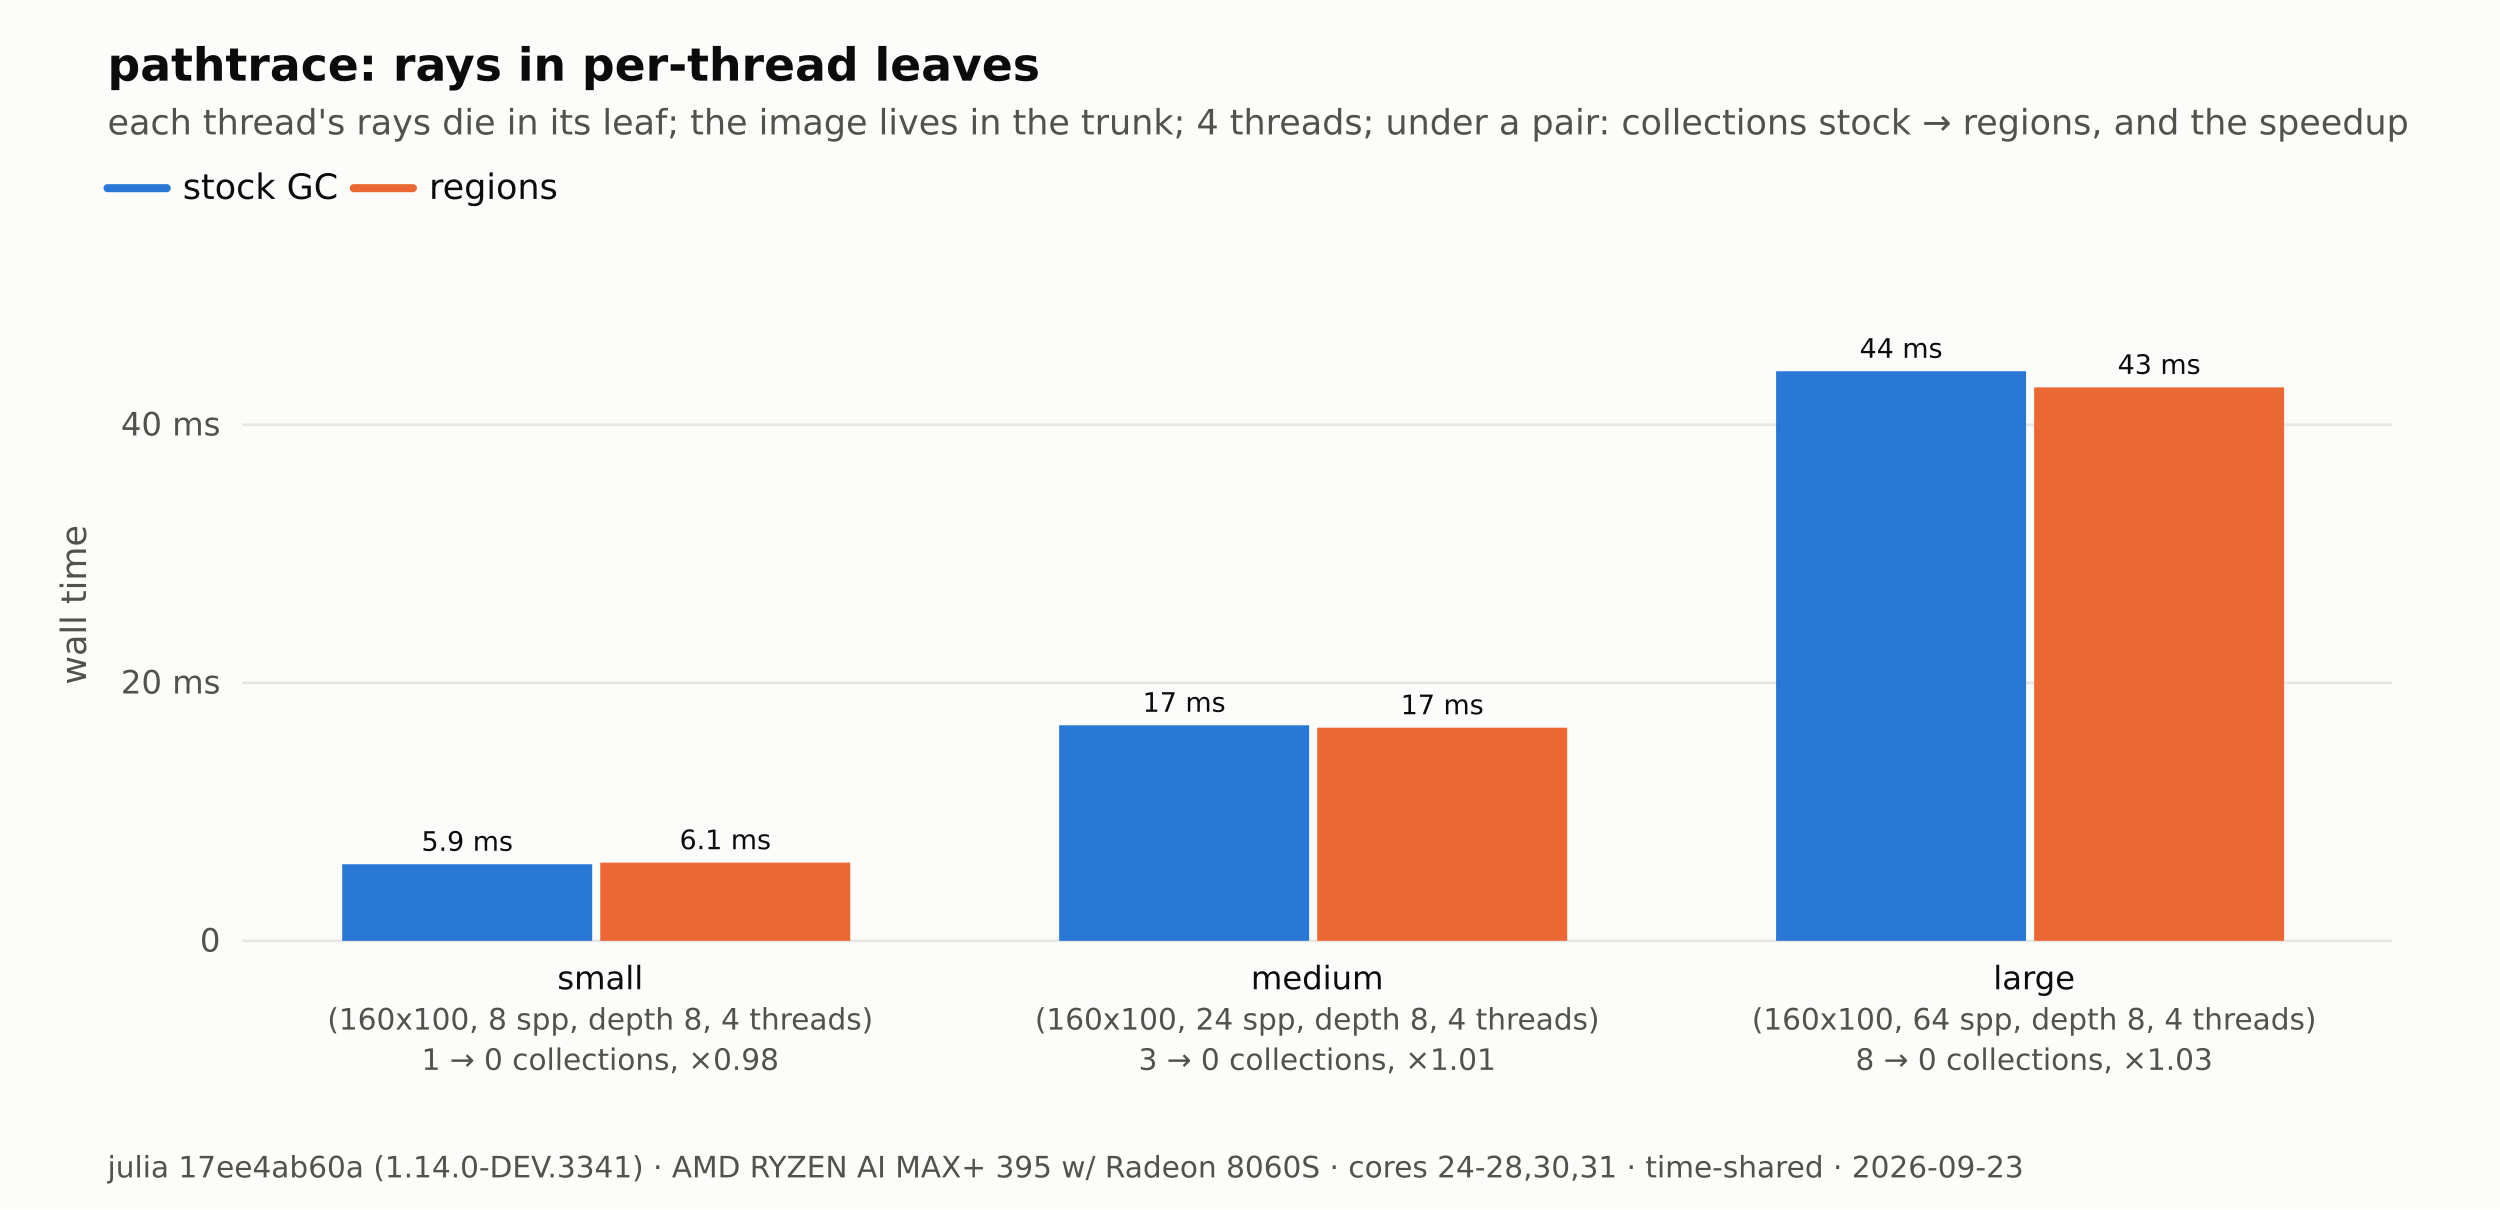
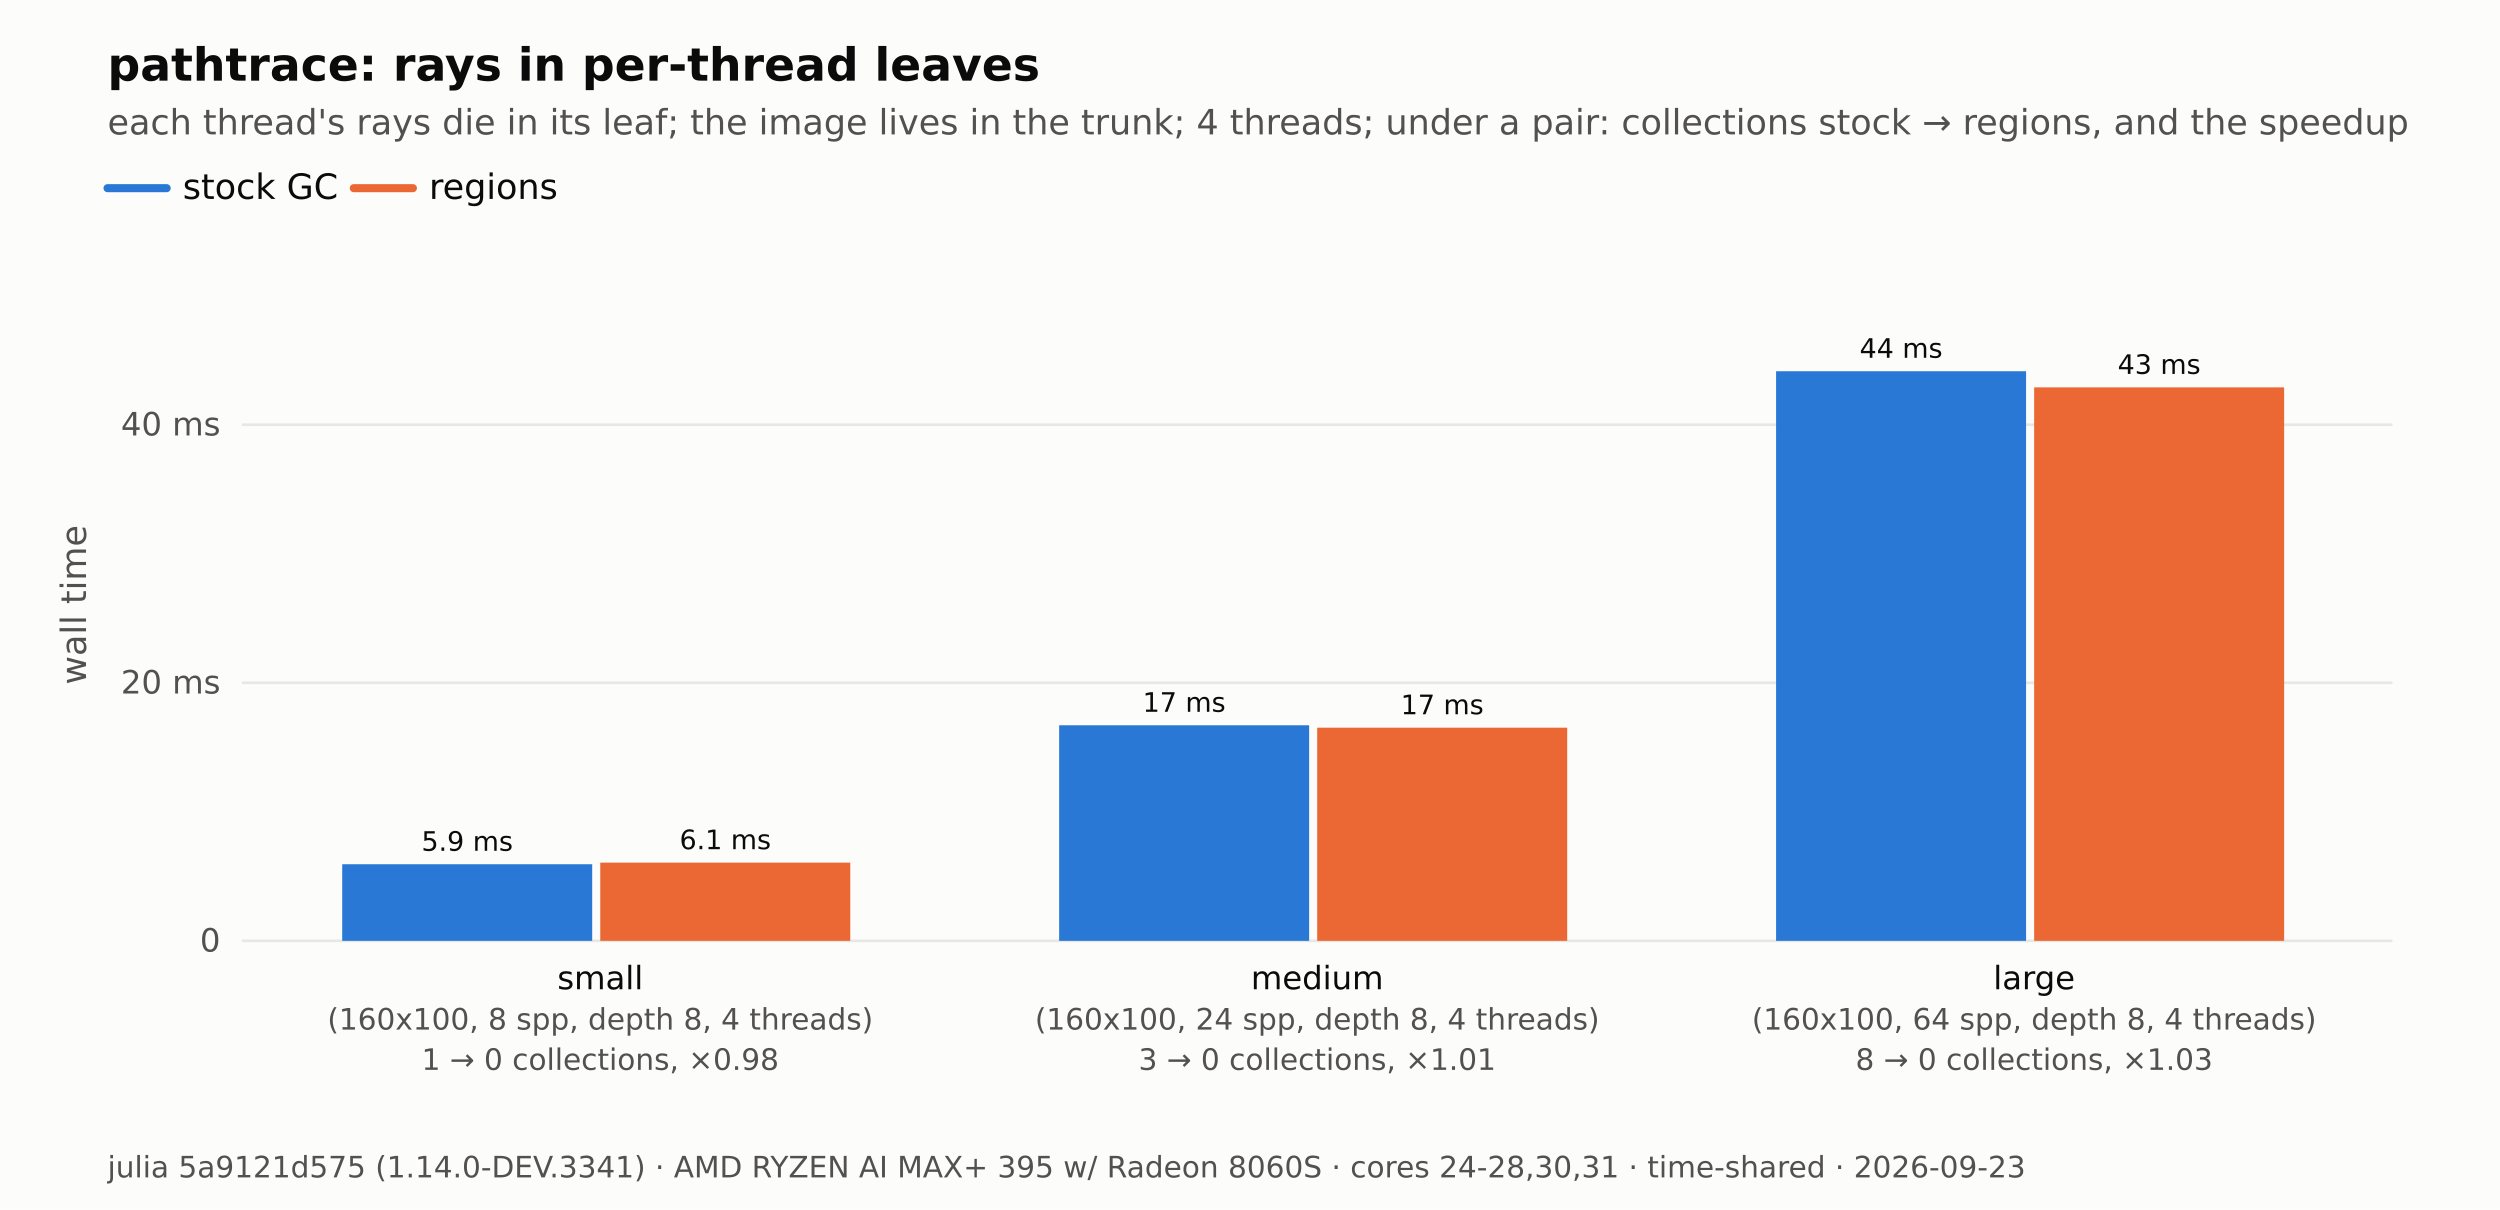
<svg xmlns="http://www.w3.org/2000/svg" viewBox="0 0 930 450" font-size="13">
  <rect width="930" height="450" fill="#fcfcfb" />
  <text x="40.0" y="30.0" font-family="DejaVu Sans, sans-serif" font-size="17" fill="#0b0b0b" text-anchor="start" font-weight="bold">pathtrace: rays in per-thread leaves</text>
  <text x="40.0" y="50.0" font-family="DejaVu Sans, sans-serif" font-size="13" fill="#52514e" text-anchor="start">each thread's rays die in its leaf; the image lives in the trunk; 4 threads; under a pair: collections stock → regions, and the speedup</text>
  <line x1="40" y1="70" x2="62" y2="70" stroke="#2a78d6" stroke-width="3" stroke-linecap="round" />
  <text x="68.0" y="74.0" font-family="DejaVu Sans, sans-serif" font-size="13" fill="#0b0b0b" text-anchor="start">stock GC</text>
  <line x1="131.6" y1="70" x2="153.6" y2="70" stroke="#eb6834" stroke-width="3" stroke-linecap="round" />
  <text x="159.6" y="74.0" font-family="DejaVu Sans, sans-serif" font-size="13" fill="#0b0b0b" text-anchor="start">regions</text>
  <line x1="90" y1="350.0" x2="890" y2="350.0" stroke="#e8e7e4" stroke-width="1" />
  <text x="82.0" y="354.0" font-family="DejaVu Sans, sans-serif" font-size="12" fill="#52514e" text-anchor="end">0</text>
  <line x1="90" y1="254.0" x2="890" y2="254.0" stroke="#e8e7e4" stroke-width="1" />
  <text x="82.0" y="258.0" font-family="DejaVu Sans, sans-serif" font-size="12" fill="#52514e" text-anchor="end">20 ms</text>
  <line x1="90" y1="158.0" x2="890" y2="158.0" stroke="#e8e7e4" stroke-width="1" />
  <text x="82.0" y="162.0" font-family="DejaVu Sans, sans-serif" font-size="12" fill="#52514e" text-anchor="end">40 ms</text>
  <rect x="127.3" y="321.5" width="93.0" height="28.5" fill="#2a78d6" />
  <text x="173.8" y="316.5" font-family="DejaVu Sans, sans-serif" font-size="10" fill="#0b0b0b" text-anchor="middle" paint-order="stroke" stroke="#fcfcfb" stroke-width="3" stroke-linejoin="round">5.9 ms</text>
  <rect x="223.3" y="320.9" width="93.0" height="29.1" fill="#eb6834" />
  <text x="269.8" y="315.9" font-family="DejaVu Sans, sans-serif" font-size="10" fill="#0b0b0b" text-anchor="middle" paint-order="stroke" stroke="#fcfcfb" stroke-width="3" stroke-linejoin="round">6.1 ms</text>
  <text x="223.3" y="368.0" font-family="DejaVu Sans, sans-serif" font-size="12" fill="#0b0b0b" text-anchor="middle">small</text>
  <text x="223.3" y="383.0" font-family="DejaVu Sans, sans-serif" font-size="11" fill="#52514e" text-anchor="middle">(160x100, 8 spp, depth 8, 4 threads)</text>
  <text x="223.3" y="398.0" font-family="DejaVu Sans, sans-serif" font-size="11" fill="#52514e" text-anchor="middle">1 → 0 collections, ×0.98</text>
  <rect x="394.0" y="269.8" width="93.0" height="80.2" fill="#2a78d6" />
  <text x="440.5" y="264.8" font-family="DejaVu Sans, sans-serif" font-size="10" fill="#0b0b0b" text-anchor="middle" paint-order="stroke" stroke="#fcfcfb" stroke-width="3" stroke-linejoin="round">17 ms</text>
  <rect x="490.0" y="270.7" width="93.0" height="79.3" fill="#eb6834" />
  <text x="536.5" y="265.7" font-family="DejaVu Sans, sans-serif" font-size="10" fill="#0b0b0b" text-anchor="middle" paint-order="stroke" stroke="#fcfcfb" stroke-width="3" stroke-linejoin="round">17 ms</text>
  <text x="490.0" y="368.0" font-family="DejaVu Sans, sans-serif" font-size="12" fill="#0b0b0b" text-anchor="middle">medium</text>
  <text x="490.0" y="383.0" font-family="DejaVu Sans, sans-serif" font-size="11" fill="#52514e" text-anchor="middle">(160x100, 24 spp, depth 8, 4 threads)</text>
  <text x="490.0" y="398.0" font-family="DejaVu Sans, sans-serif" font-size="11" fill="#52514e" text-anchor="middle">3 → 0 collections, ×1.01</text>
  <rect x="660.7" y="138.1" width="93.0" height="211.9" fill="#2a78d6" />
  <text x="707.2" y="133.1" font-family="DejaVu Sans, sans-serif" font-size="10" fill="#0b0b0b" text-anchor="middle" paint-order="stroke" stroke="#fcfcfb" stroke-width="3" stroke-linejoin="round">44 ms</text>
  <rect x="756.7" y="144.1" width="93.0" height="205.9" fill="#eb6834" />
  <text x="803.2" y="139.1" font-family="DejaVu Sans, sans-serif" font-size="10" fill="#0b0b0b" text-anchor="middle" paint-order="stroke" stroke="#fcfcfb" stroke-width="3" stroke-linejoin="round">43 ms</text>
  <text x="756.7" y="368.0" font-family="DejaVu Sans, sans-serif" font-size="12" fill="#0b0b0b" text-anchor="middle">large</text>
  <text x="756.7" y="383.0" font-family="DejaVu Sans, sans-serif" font-size="11" fill="#52514e" text-anchor="middle">(160x100, 64 spp, depth 8, 4 threads)</text>
  <text x="756.7" y="398.0" font-family="DejaVu Sans, sans-serif" font-size="11" fill="#52514e" text-anchor="middle">8 → 0 collections, ×1.03</text>
  <text x="32.0" y="225.0" font-family="DejaVu Sans, sans-serif" font-size="13" fill="#52514e" text-anchor="middle" transform="rotate(-90 32 225.0)">wall time</text>
-   <text x="40.0" y="438.0" font-family="DejaVu Sans, sans-serif" font-size="11" fill="#52514e" text-anchor="start">julia 17ee4ab60a (1.14.0-DEV.3341) · AMD RYZEN AI MAX+ 395 w/ Radeon 8060S · cores 24-28,30,31 · time-shared · 2026-09-23</text>
+   <text x="40.0" y="438.0" font-family="DejaVu Sans, sans-serif" font-size="11" fill="#52514e" text-anchor="start">julia 5a9121d575 (1.14.0-DEV.3341) · AMD RYZEN AI MAX+ 395 w/ Radeon 8060S · cores 24-28,30,31 · time-shared · 2026-09-23</text>
</svg>
